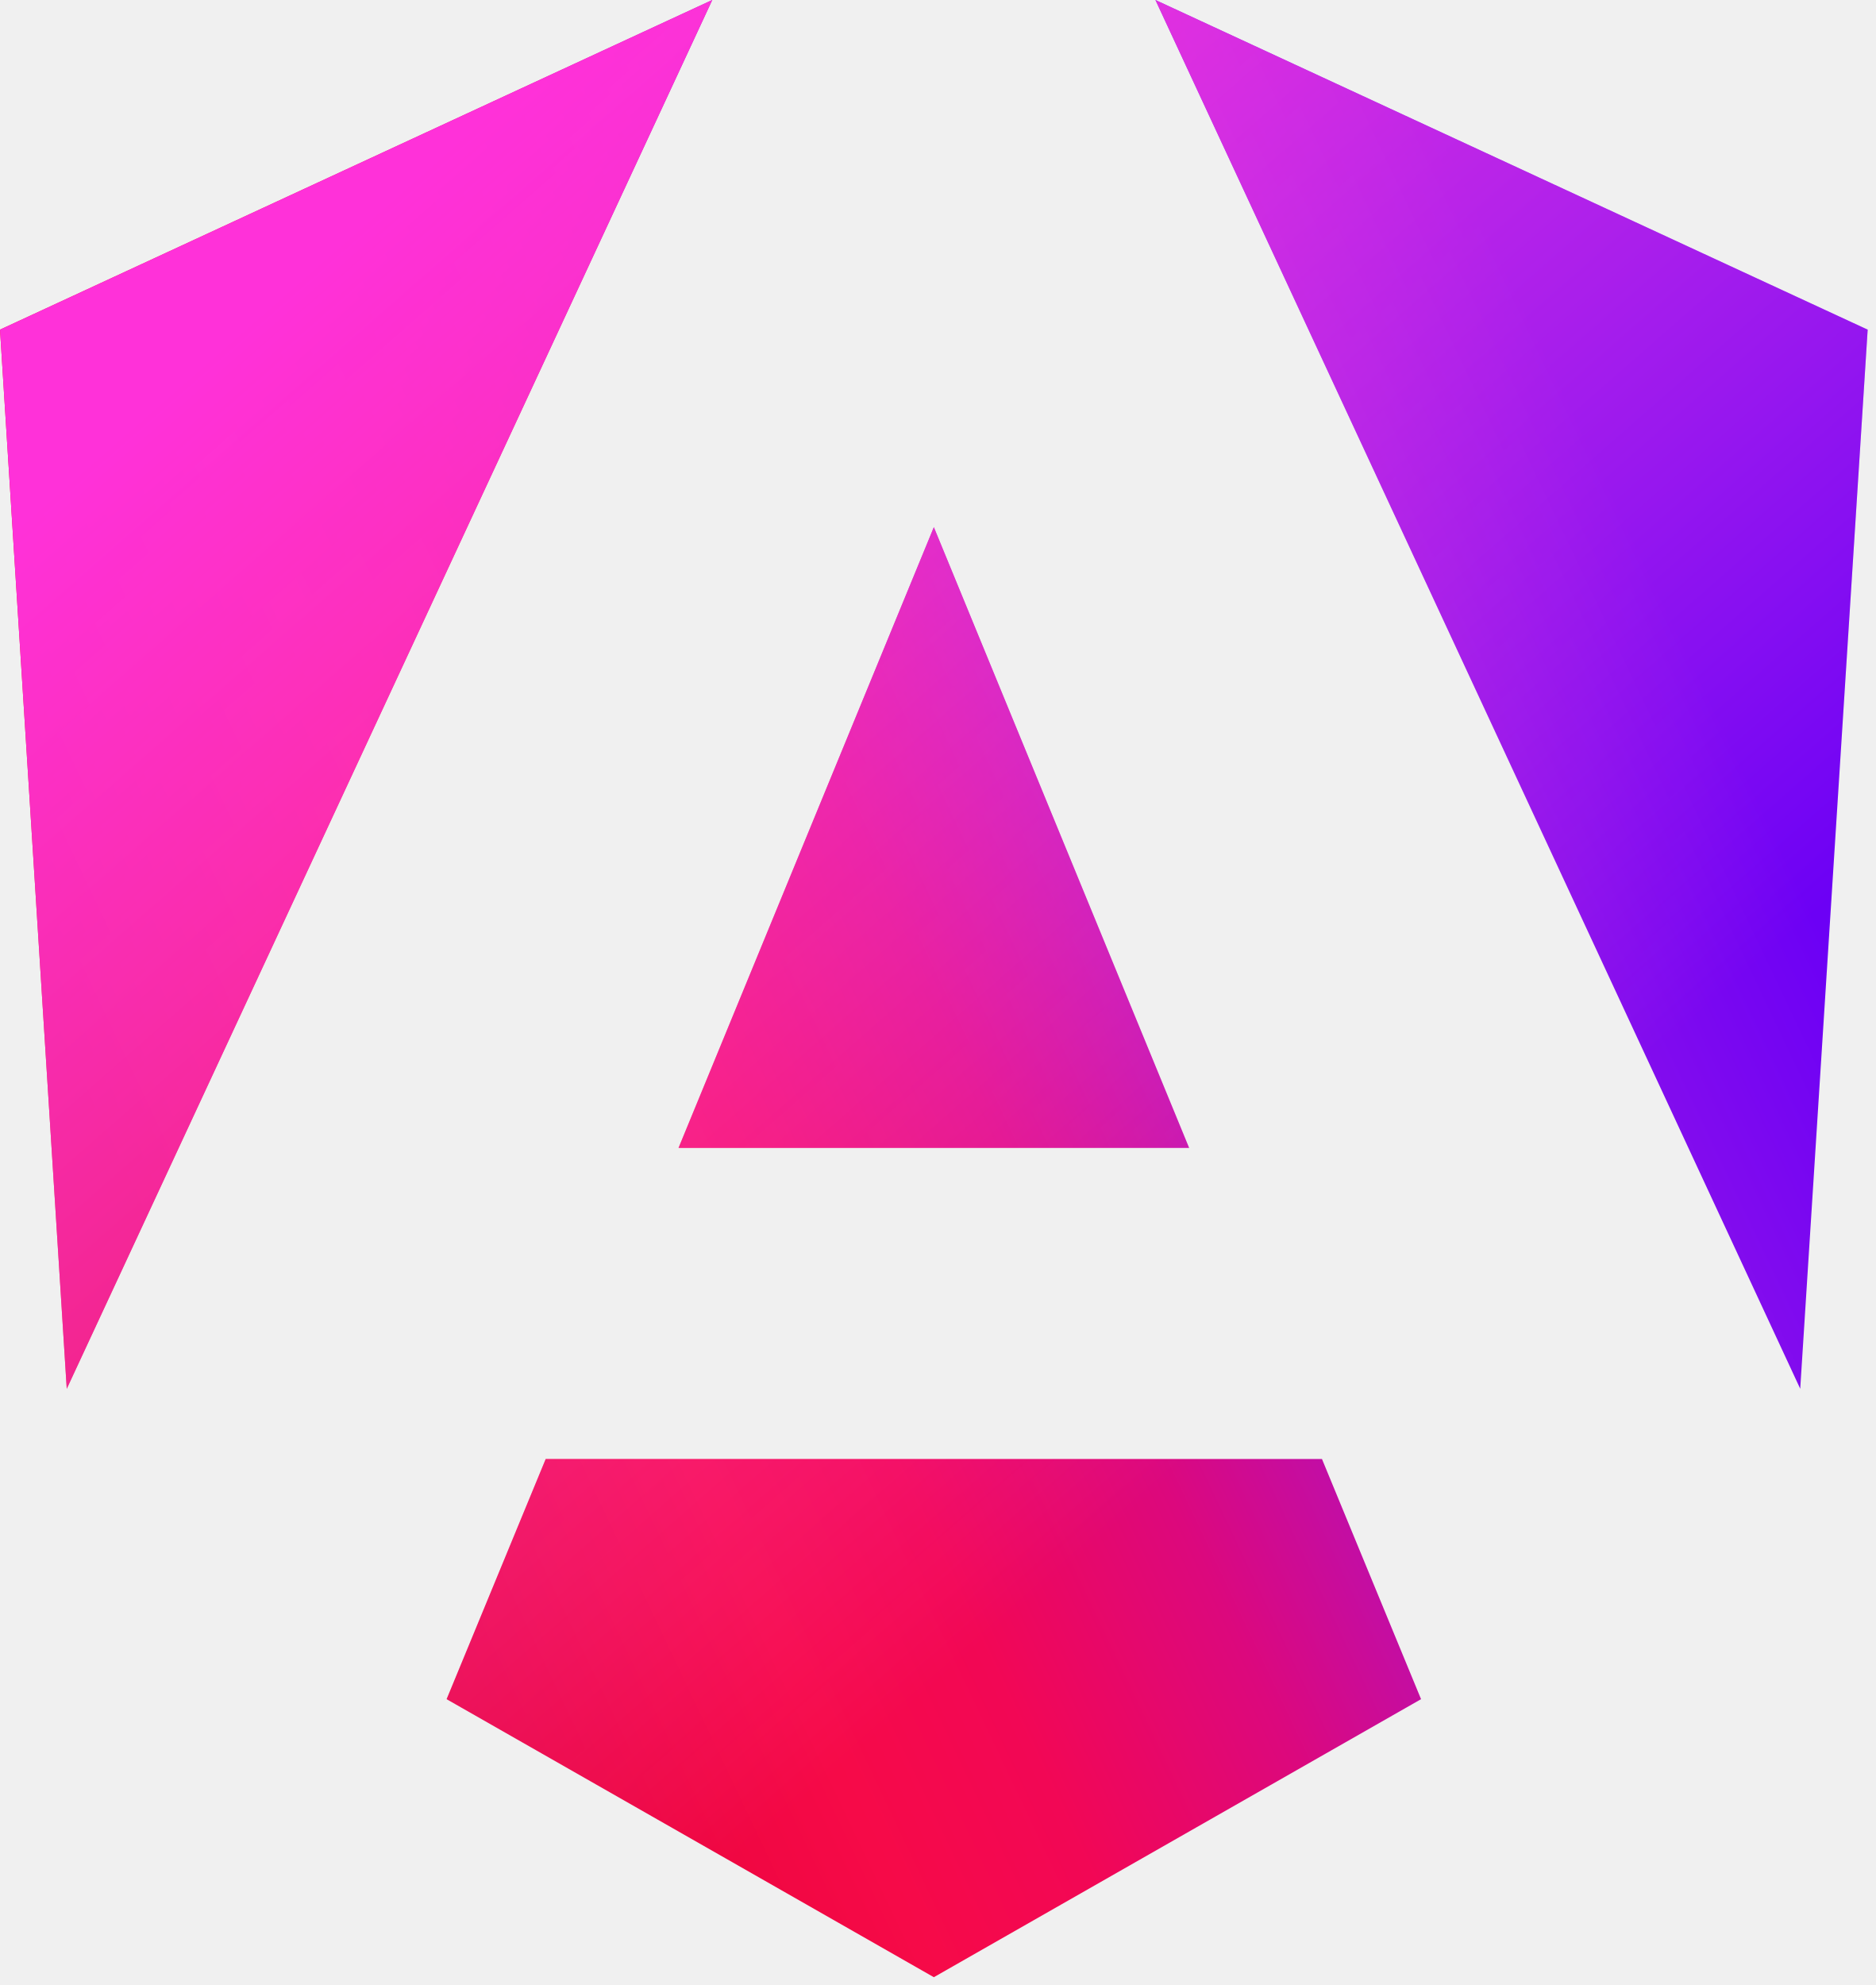
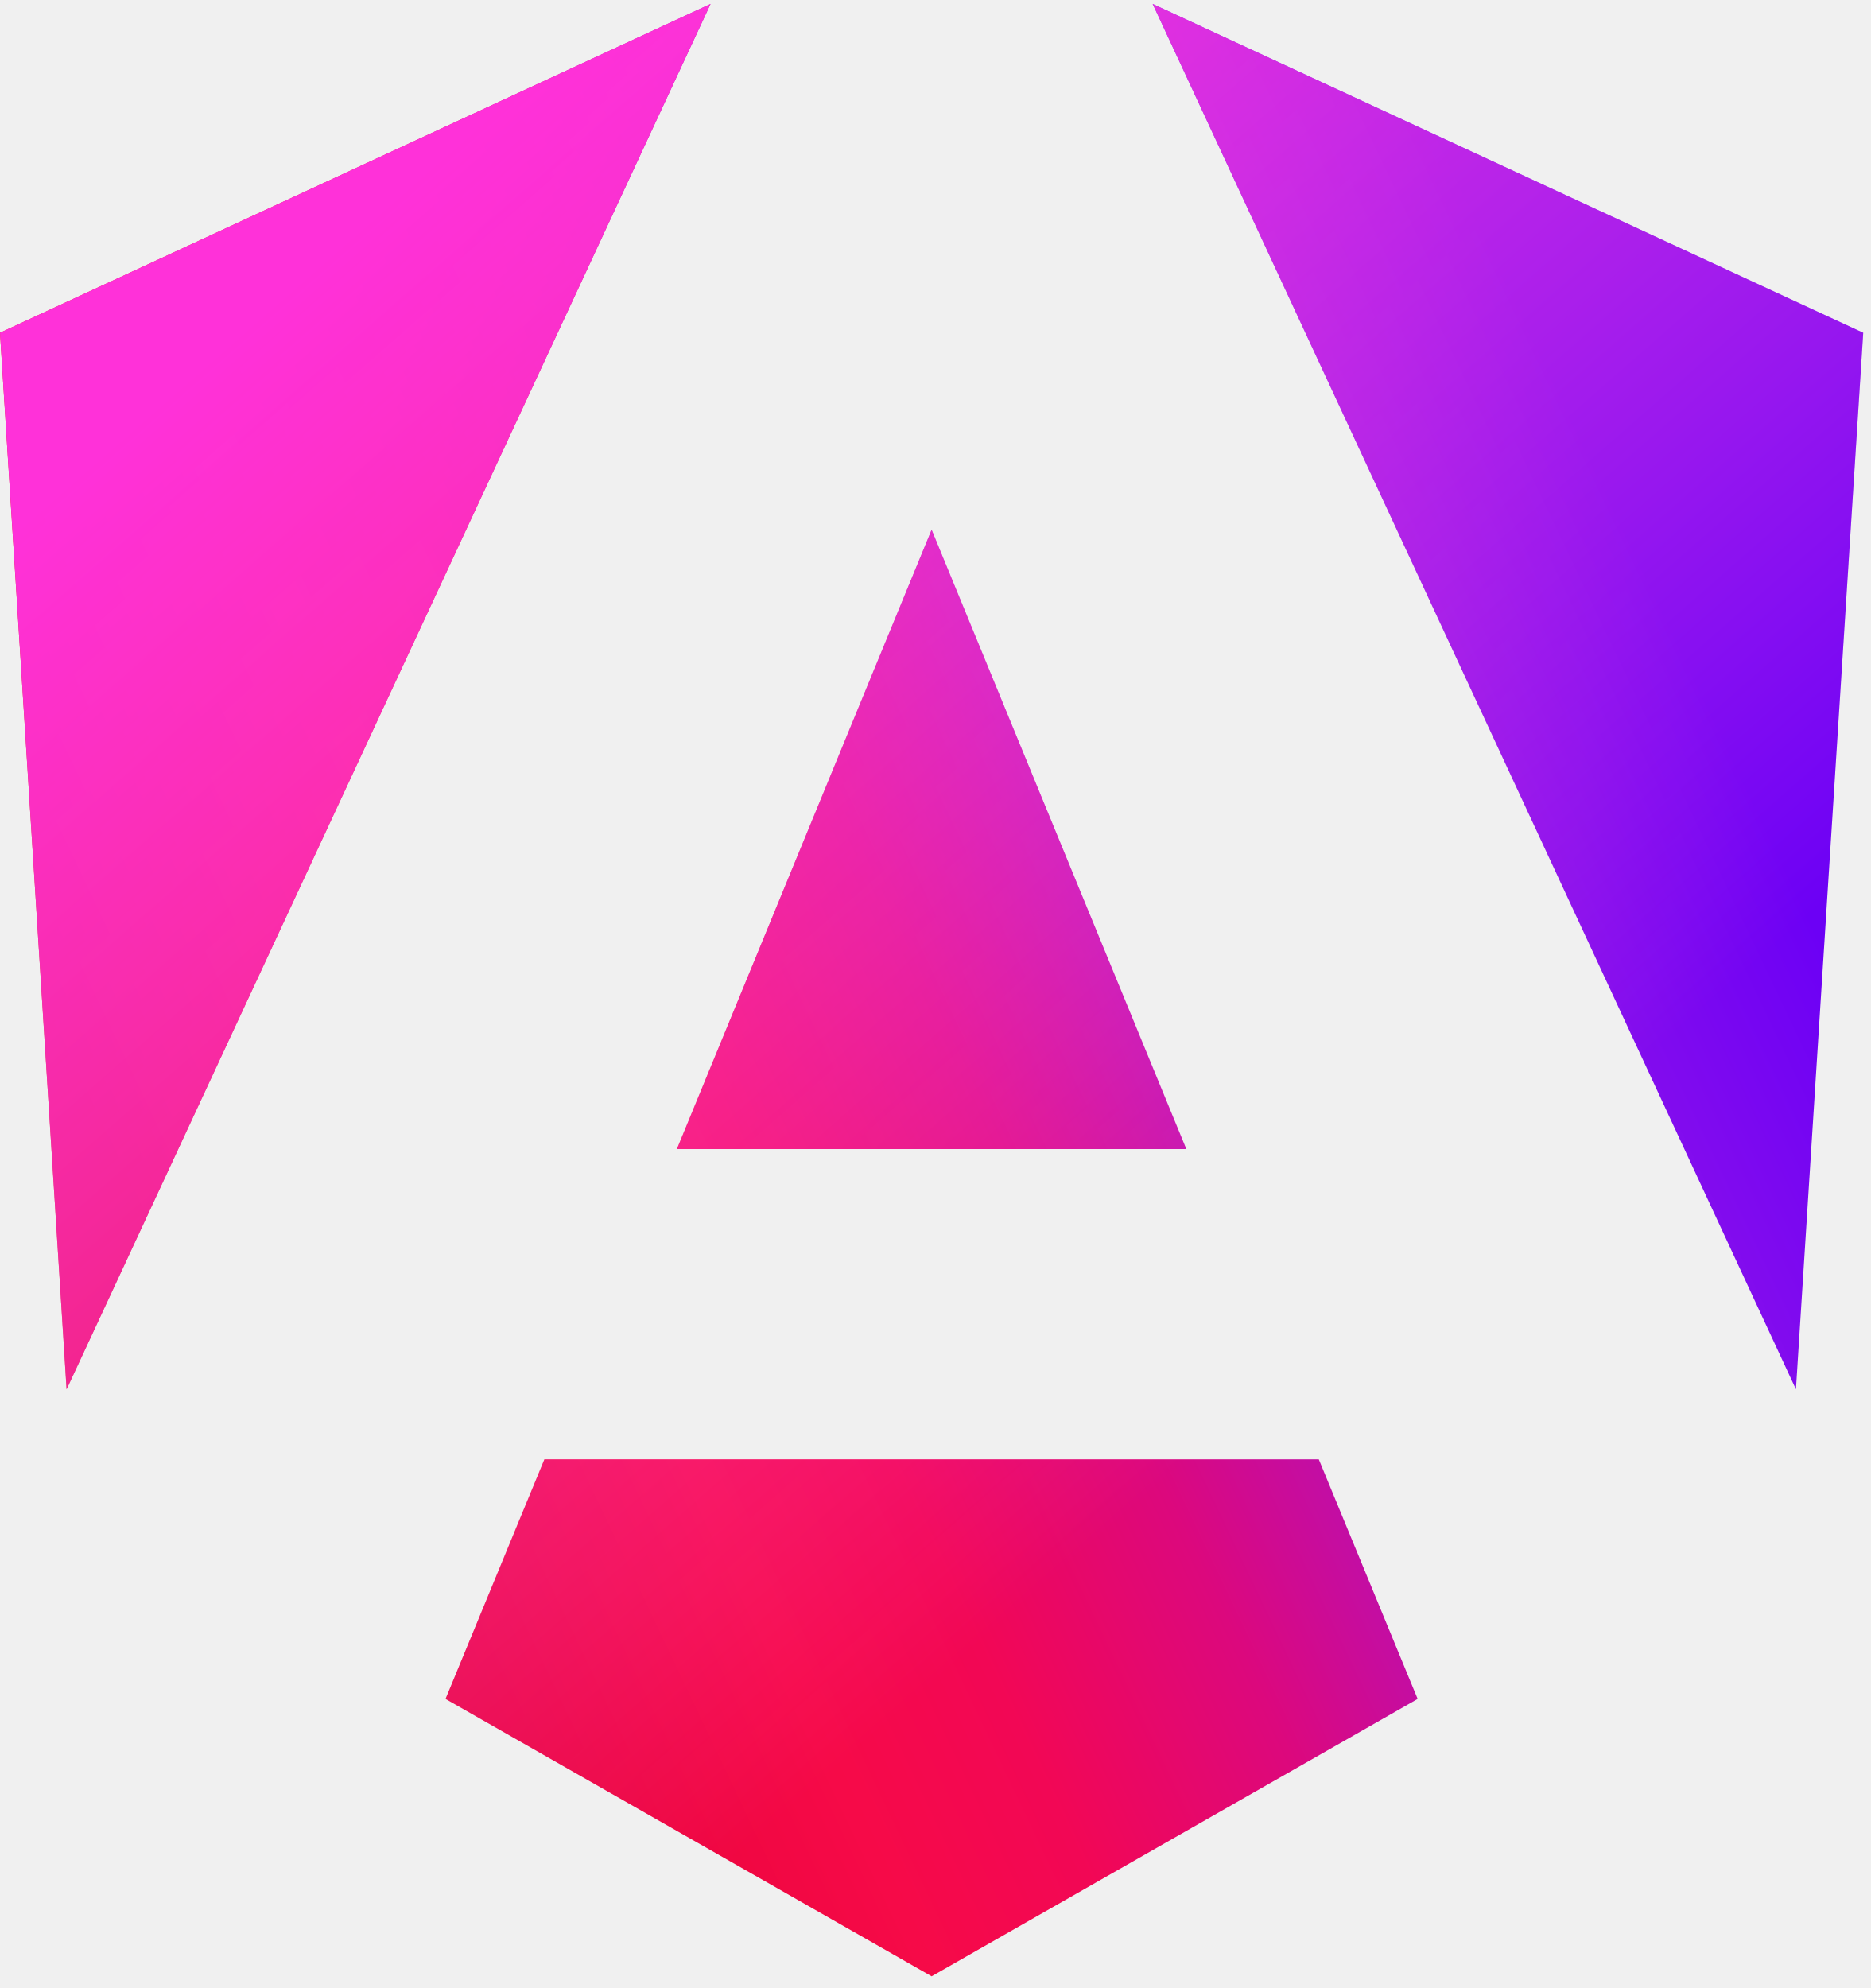
- <svg xmlns="http://www.w3.org/2000/svg" _ngcontent-ng-c586675657="" class="angular-logo" fill="none" viewBox="0 0 223 236" width="32">
+ <svg xmlns="http://www.w3.org/2000/svg" _ngcontent-ng-c586675657="" class="angular-logo" fill="none" viewBox="0 0 223 236" width="32" height="34">
  <g _ngcontent-ng-c586675657="" clip-path="url(#a)">
    <path _ngcontent-ng-c586675657="" d="m222.077 39.192-8.019 125.923L137.387 0l84.69 39.192Zm-53.105 162.825-57.933 33.056-57.934-33.056 11.783-28.556h92.301l11.783 28.556ZM111.039 62.675l30.357 73.803H80.681l30.358-73.803ZM7.937 165.115 0 39.192 84.69 0 7.937 165.115Z" fill="url(#b)" />
    <path _ngcontent-ng-c586675657="" d="m222.077 39.192-8.019 125.923L137.387 0l84.69 39.192Zm-53.105 162.825-57.933 33.056-57.934-33.056 11.783-28.556h92.301l11.783 28.556ZM111.039 62.675l30.357 73.803H80.681l30.358-73.803ZM7.937 165.115 0 39.192 84.69 0 7.937 165.115Z" fill="url(#c)" />
  </g>
  <defs _ngcontent-ng-c586675657="">
    <linearGradient _ngcontent-ng-c586675657="" gradientUnits="userSpaceOnUse" id="b" x1="49.009" x2="225.829" y1="213.75" y2="129.722">
      <stop _ngcontent-ng-c586675657="" stop-color="#E40035" />
      <stop _ngcontent-ng-c586675657="" offset=".24" stop-color="#F60A48" />
      <stop _ngcontent-ng-c586675657="" offset=".352" stop-color="#F20755" />
      <stop _ngcontent-ng-c586675657="" offset=".494" stop-color="#DC087D" />
      <stop _ngcontent-ng-c586675657="" offset=".745" stop-color="#9717E7" />
      <stop _ngcontent-ng-c586675657="" offset="1" stop-color="#6C00F5" />
    </linearGradient>
    <linearGradient _ngcontent-ng-c586675657="" gradientUnits="userSpaceOnUse" id="c" x1="41.025" x2="156.741" y1="28.344" y2="160.344">
      <stop _ngcontent-ng-c586675657="" stop-color="#FF31D9" />
      <stop _ngcontent-ng-c586675657="" offset="1" stop-color="#FF5BE1" stop-opacity="0" />
    </linearGradient>
    <clipPath _ngcontent-ng-c586675657="" id="a">
      <path _ngcontent-ng-c586675657="" d="M0 0h223v236H0z" fill="#fff" />
    </clipPath>
  </defs>
</svg>
